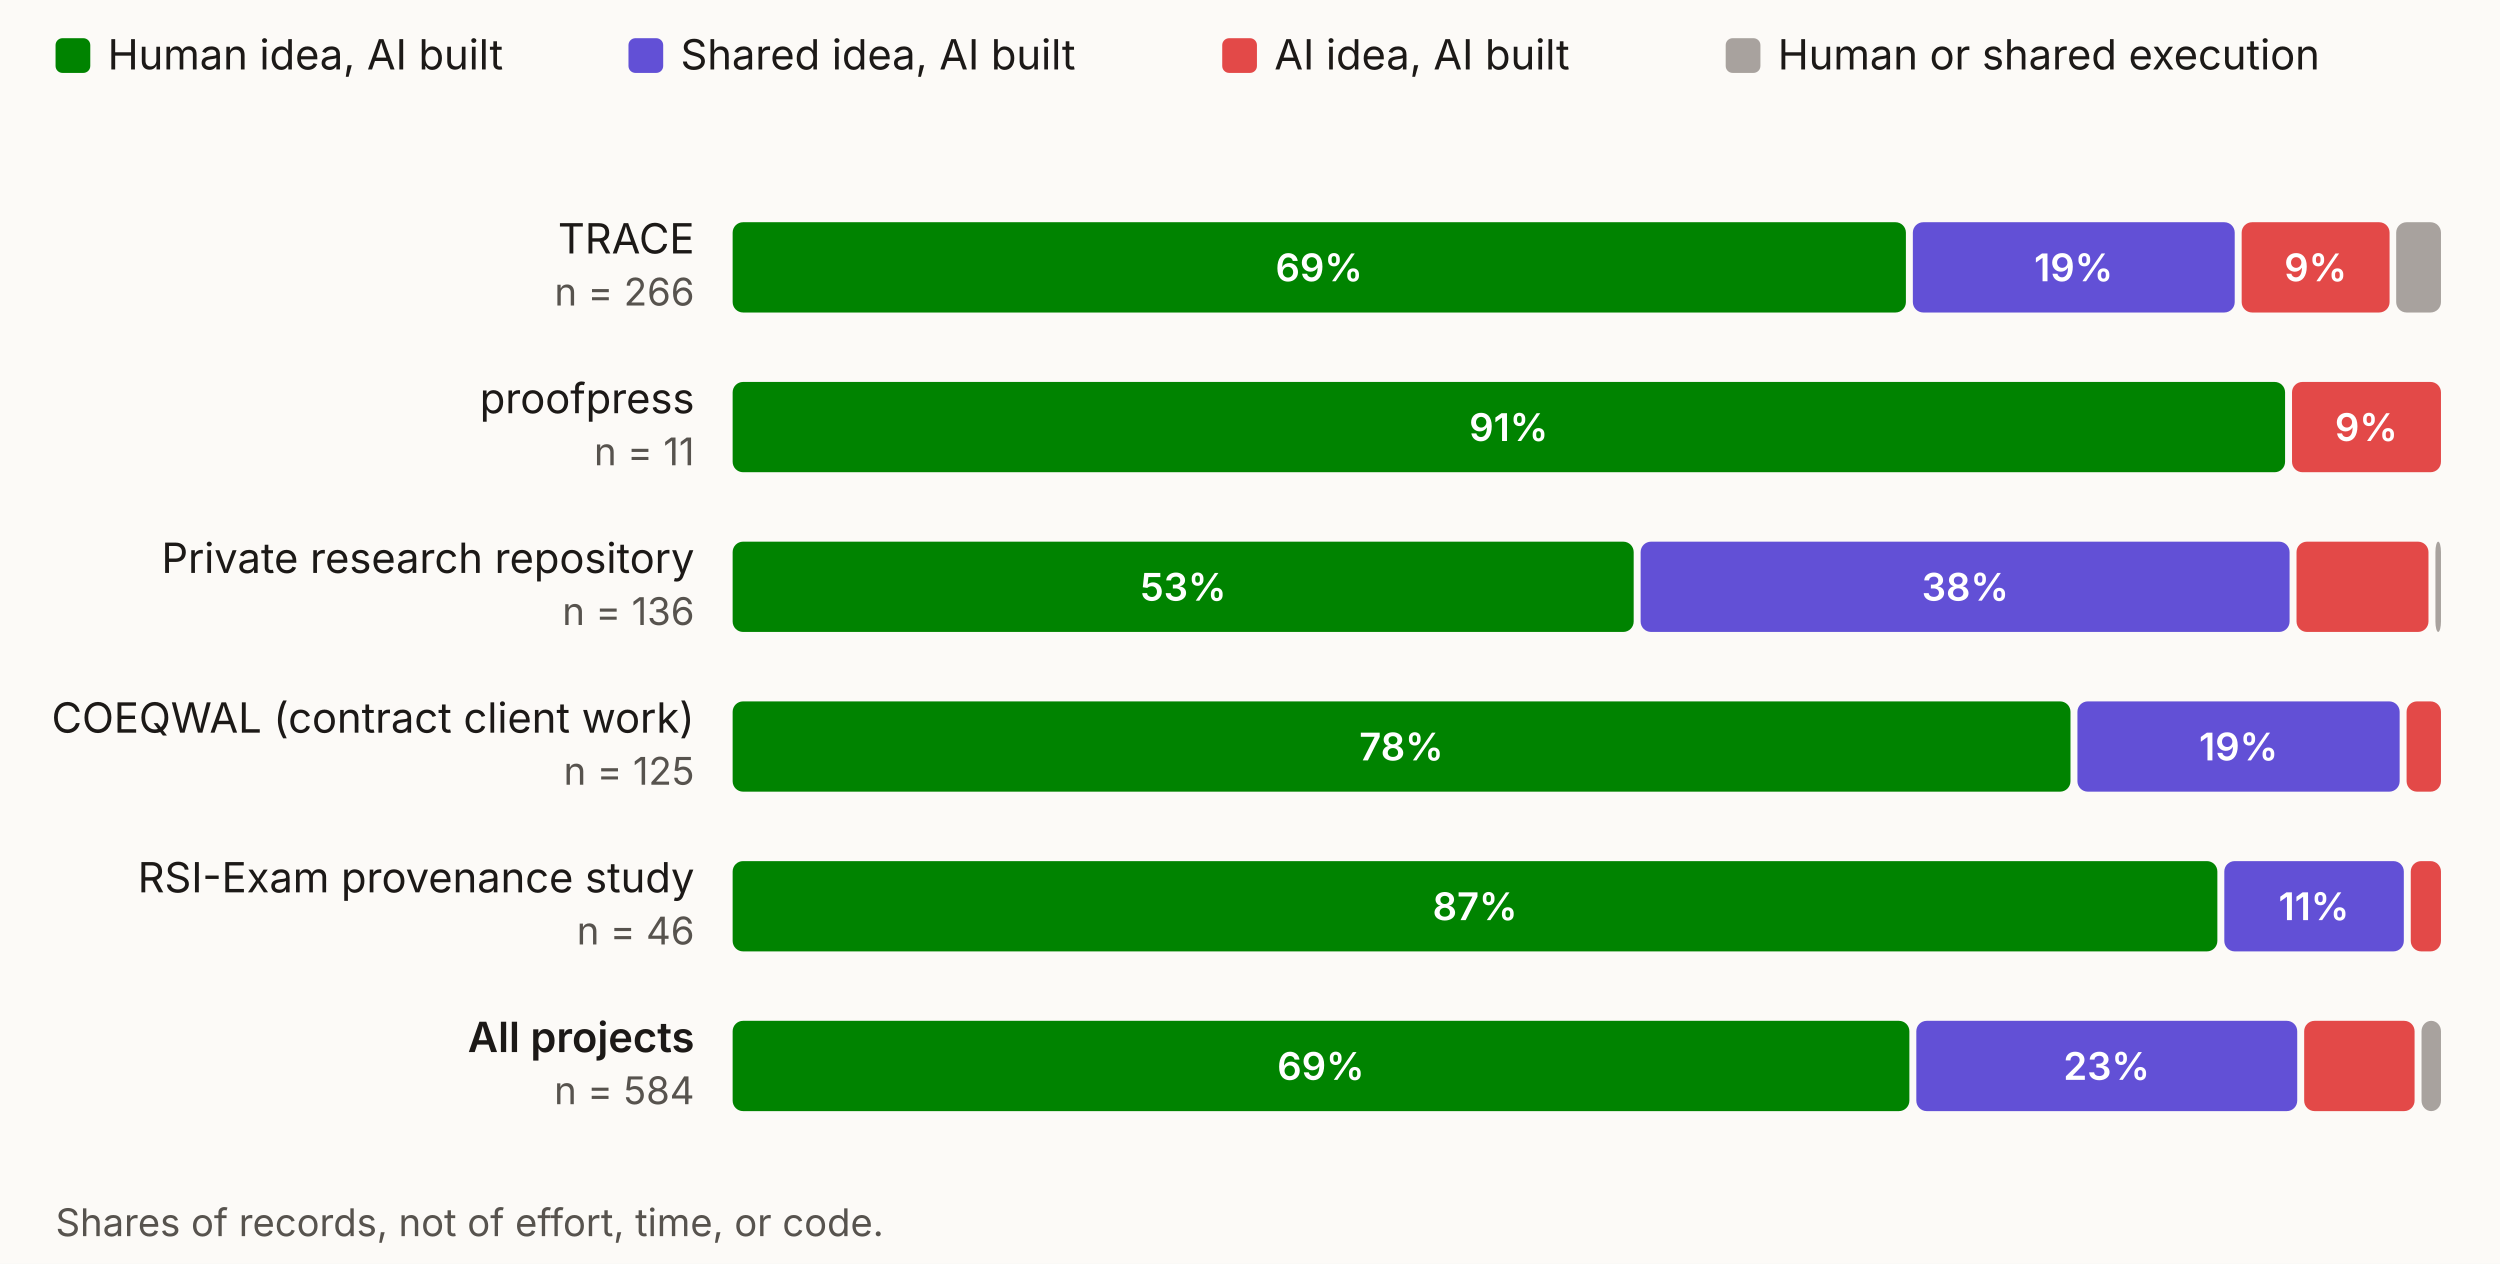
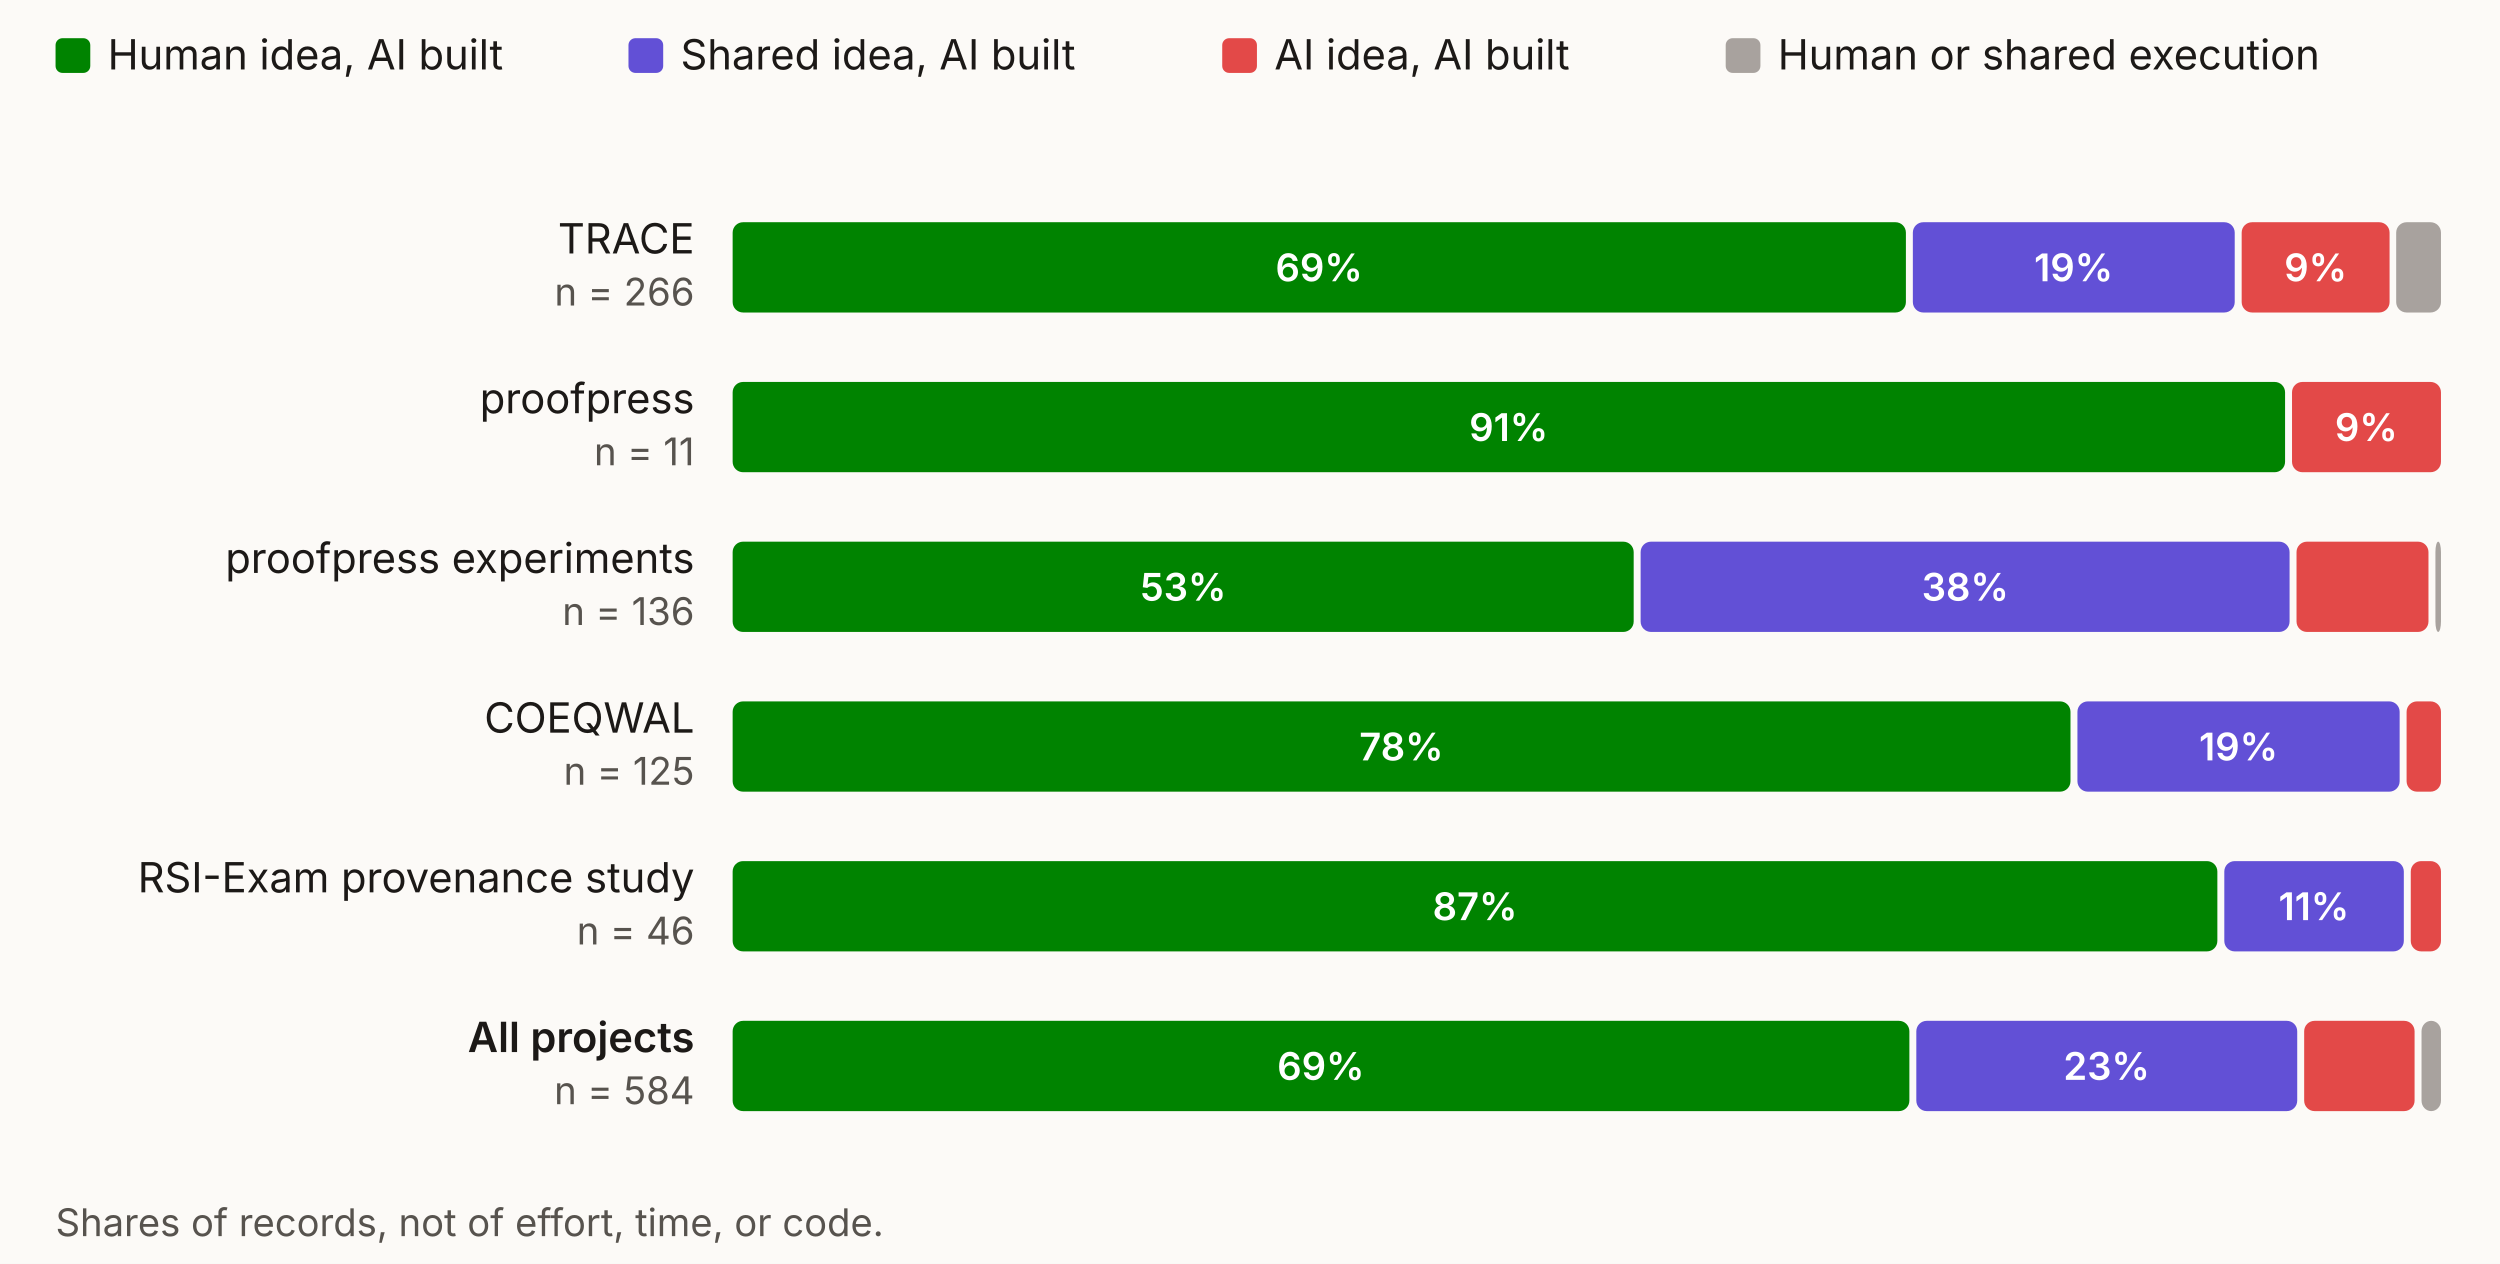
<svg xmlns="http://www.w3.org/2000/svg" viewBox="0 0 720 364" width="720" height="364" role="img" aria-labelledby="t d" font-family="Inter, Helvetica Neue, Segoe UI, system-ui, sans-serif">
  <rect width="720" height="364" fill="#fcfaf7" />
  <rect x="16" y="11" width="10" height="10" rx="2" fill="#008300" />
  <text x="31" y="20" font-size="12" fill="#1c1917">Human idea, AI built</text>
  <rect x="181" y="11" width="10" height="10" rx="2" fill="#6250d6" />
  <text x="196" y="20" font-size="12" fill="#1c1917">Shared idea, AI built</text>
  <rect x="352" y="11" width="10" height="10" rx="2" fill="#e34948" />
  <text x="367" y="20" font-size="12" fill="#1c1917">AI idea, AI built</text>
  <rect x="497" y="11" width="10" height="10" rx="2" fill="#a8a29e" />
  <text x="512" y="20" font-size="12" fill="#1c1917">Human or shared execution</text>
  <text x="200" y="73" font-size="12" text-anchor="end" fill="#1c1917">TRACE</text>
  <text x="200" y="88" font-size="11" text-anchor="end" fill="#57534e">n = 266</text>
  <rect x="211.0" y="64" width="337.9" height="26" rx="3" fill="#008300" />
  <text x="379.9" y="81" font-size="11" font-weight="600" text-anchor="middle" fill="#ffffff">69%</text>
  <rect x="550.9" y="64" width="92.7" height="26" rx="3" fill="#6250d6" />
  <text x="597.2" y="81" font-size="11" font-weight="600" text-anchor="middle" fill="#ffffff">19%</text>
  <rect x="645.6" y="64" width="42.6" height="26" rx="3" fill="#e34948" />
  <text x="666.9" y="81" font-size="11" font-weight="600" text-anchor="middle" fill="#ffffff">9%</text>
  <rect x="690.1" y="64" width="12.9" height="26" rx="3" fill="#a8a29e" />
  <text x="200" y="119" font-size="12" text-anchor="end" fill="#1c1917">proofpress</text>
  <text x="200" y="134" font-size="11" text-anchor="end" fill="#57534e">n = 11</text>
  <rect x="211.0" y="110" width="447.1" height="26" rx="3" fill="#008300" />
  <text x="434.5" y="127" font-size="11" font-weight="600" text-anchor="middle" fill="#ffffff">91%</text>
  <rect x="660.1" y="110" width="42.9" height="26" rx="3" fill="#e34948" />
  <text x="681.5" y="127" font-size="11" font-weight="600" text-anchor="middle" fill="#ffffff">9%</text>
-   <text x="200" y="165" font-size="12" text-anchor="end" fill="#1c1917">Private research repository</text>
+   <text x="200" y="165" font-size="12" text-anchor="end" fill="#1c1917">proofpress experiments</text>
  <text x="200" y="180" font-size="11" text-anchor="end" fill="#57534e">n = 136</text>
  <rect x="211.0" y="156" width="259.5" height="26" rx="3" fill="#008300" />
  <text x="340.8" y="173" font-size="11" font-weight="600" text-anchor="middle" fill="#ffffff">53%</text>
  <rect x="472.5" y="156" width="186.9" height="26" rx="3" fill="#6250d6" />
  <text x="566.0" y="173" font-size="11" font-weight="600" text-anchor="middle" fill="#ffffff">38%</text>
  <rect x="661.4" y="156" width="38.0" height="26" rx="3" fill="#e34948" />
  <rect x="701.4" y="156" width="1.6" height="26" rx="3" fill="#a8a29e" />
-   <text x="200" y="211" font-size="12" text-anchor="end" fill="#1c1917">COEQWAL (contract client work)</text>
+   <text x="200" y="211" font-size="12" text-anchor="end" fill="#1c1917">COEQWAL</text>
  <text x="200" y="226" font-size="11" text-anchor="end" fill="#57534e">n = 125</text>
  <rect x="211.0" y="202" width="385.3" height="26" rx="3" fill="#008300" />
  <text x="403.6" y="219" font-size="11" font-weight="600" text-anchor="middle" fill="#ffffff">78%</text>
  <rect x="598.3" y="202" width="92.8" height="26" rx="3" fill="#6250d6" />
  <text x="644.7" y="219" font-size="11" font-weight="600" text-anchor="middle" fill="#ffffff">19%</text>
  <rect x="693.1" y="202" width="9.9" height="26" rx="3" fill="#e34948" />
  <text x="200" y="257" font-size="12" text-anchor="end" fill="#1c1917">RSI-Exam provenance study</text>
  <text x="200" y="272" font-size="11" text-anchor="end" fill="#57534e">n = 46</text>
  <rect x="211.0" y="248" width="427.6" height="26" rx="3" fill="#008300" />
  <text x="424.8" y="265" font-size="11" font-weight="600" text-anchor="middle" fill="#ffffff">87%</text>
  <rect x="640.6" y="248" width="51.7" height="26" rx="3" fill="#6250d6" />
  <text x="666.4" y="265" font-size="11" font-weight="600" text-anchor="middle" fill="#ffffff">11%</text>
  <rect x="694.3" y="248" width="8.7" height="26" rx="3" fill="#e34948" />
  <text x="200" y="303" font-size="12" text-anchor="end" fill="#1c1917" font-weight="600">All projects</text>
  <text x="200" y="318" font-size="11" text-anchor="end" fill="#57534e">n = 584</text>
  <rect x="211.0" y="294" width="338.9" height="26" rx="3" fill="#008300" />
  <text x="380.4" y="311" font-size="11" font-weight="600" text-anchor="middle" fill="#ffffff">69%</text>
  <rect x="551.9" y="294" width="109.7" height="26" rx="3" fill="#6250d6" />
  <text x="606.7" y="311" font-size="11" font-weight="600" text-anchor="middle" fill="#ffffff">23%</text>
  <rect x="663.6" y="294" width="31.8" height="26" rx="3" fill="#e34948" />
  <rect x="697.4" y="294" width="5.6" height="26" rx="3" fill="#a8a29e" />
  <text x="16" y="356" font-size="11" fill="#57534e">Shares of records, not of effort, time, or code.</text>
</svg>
